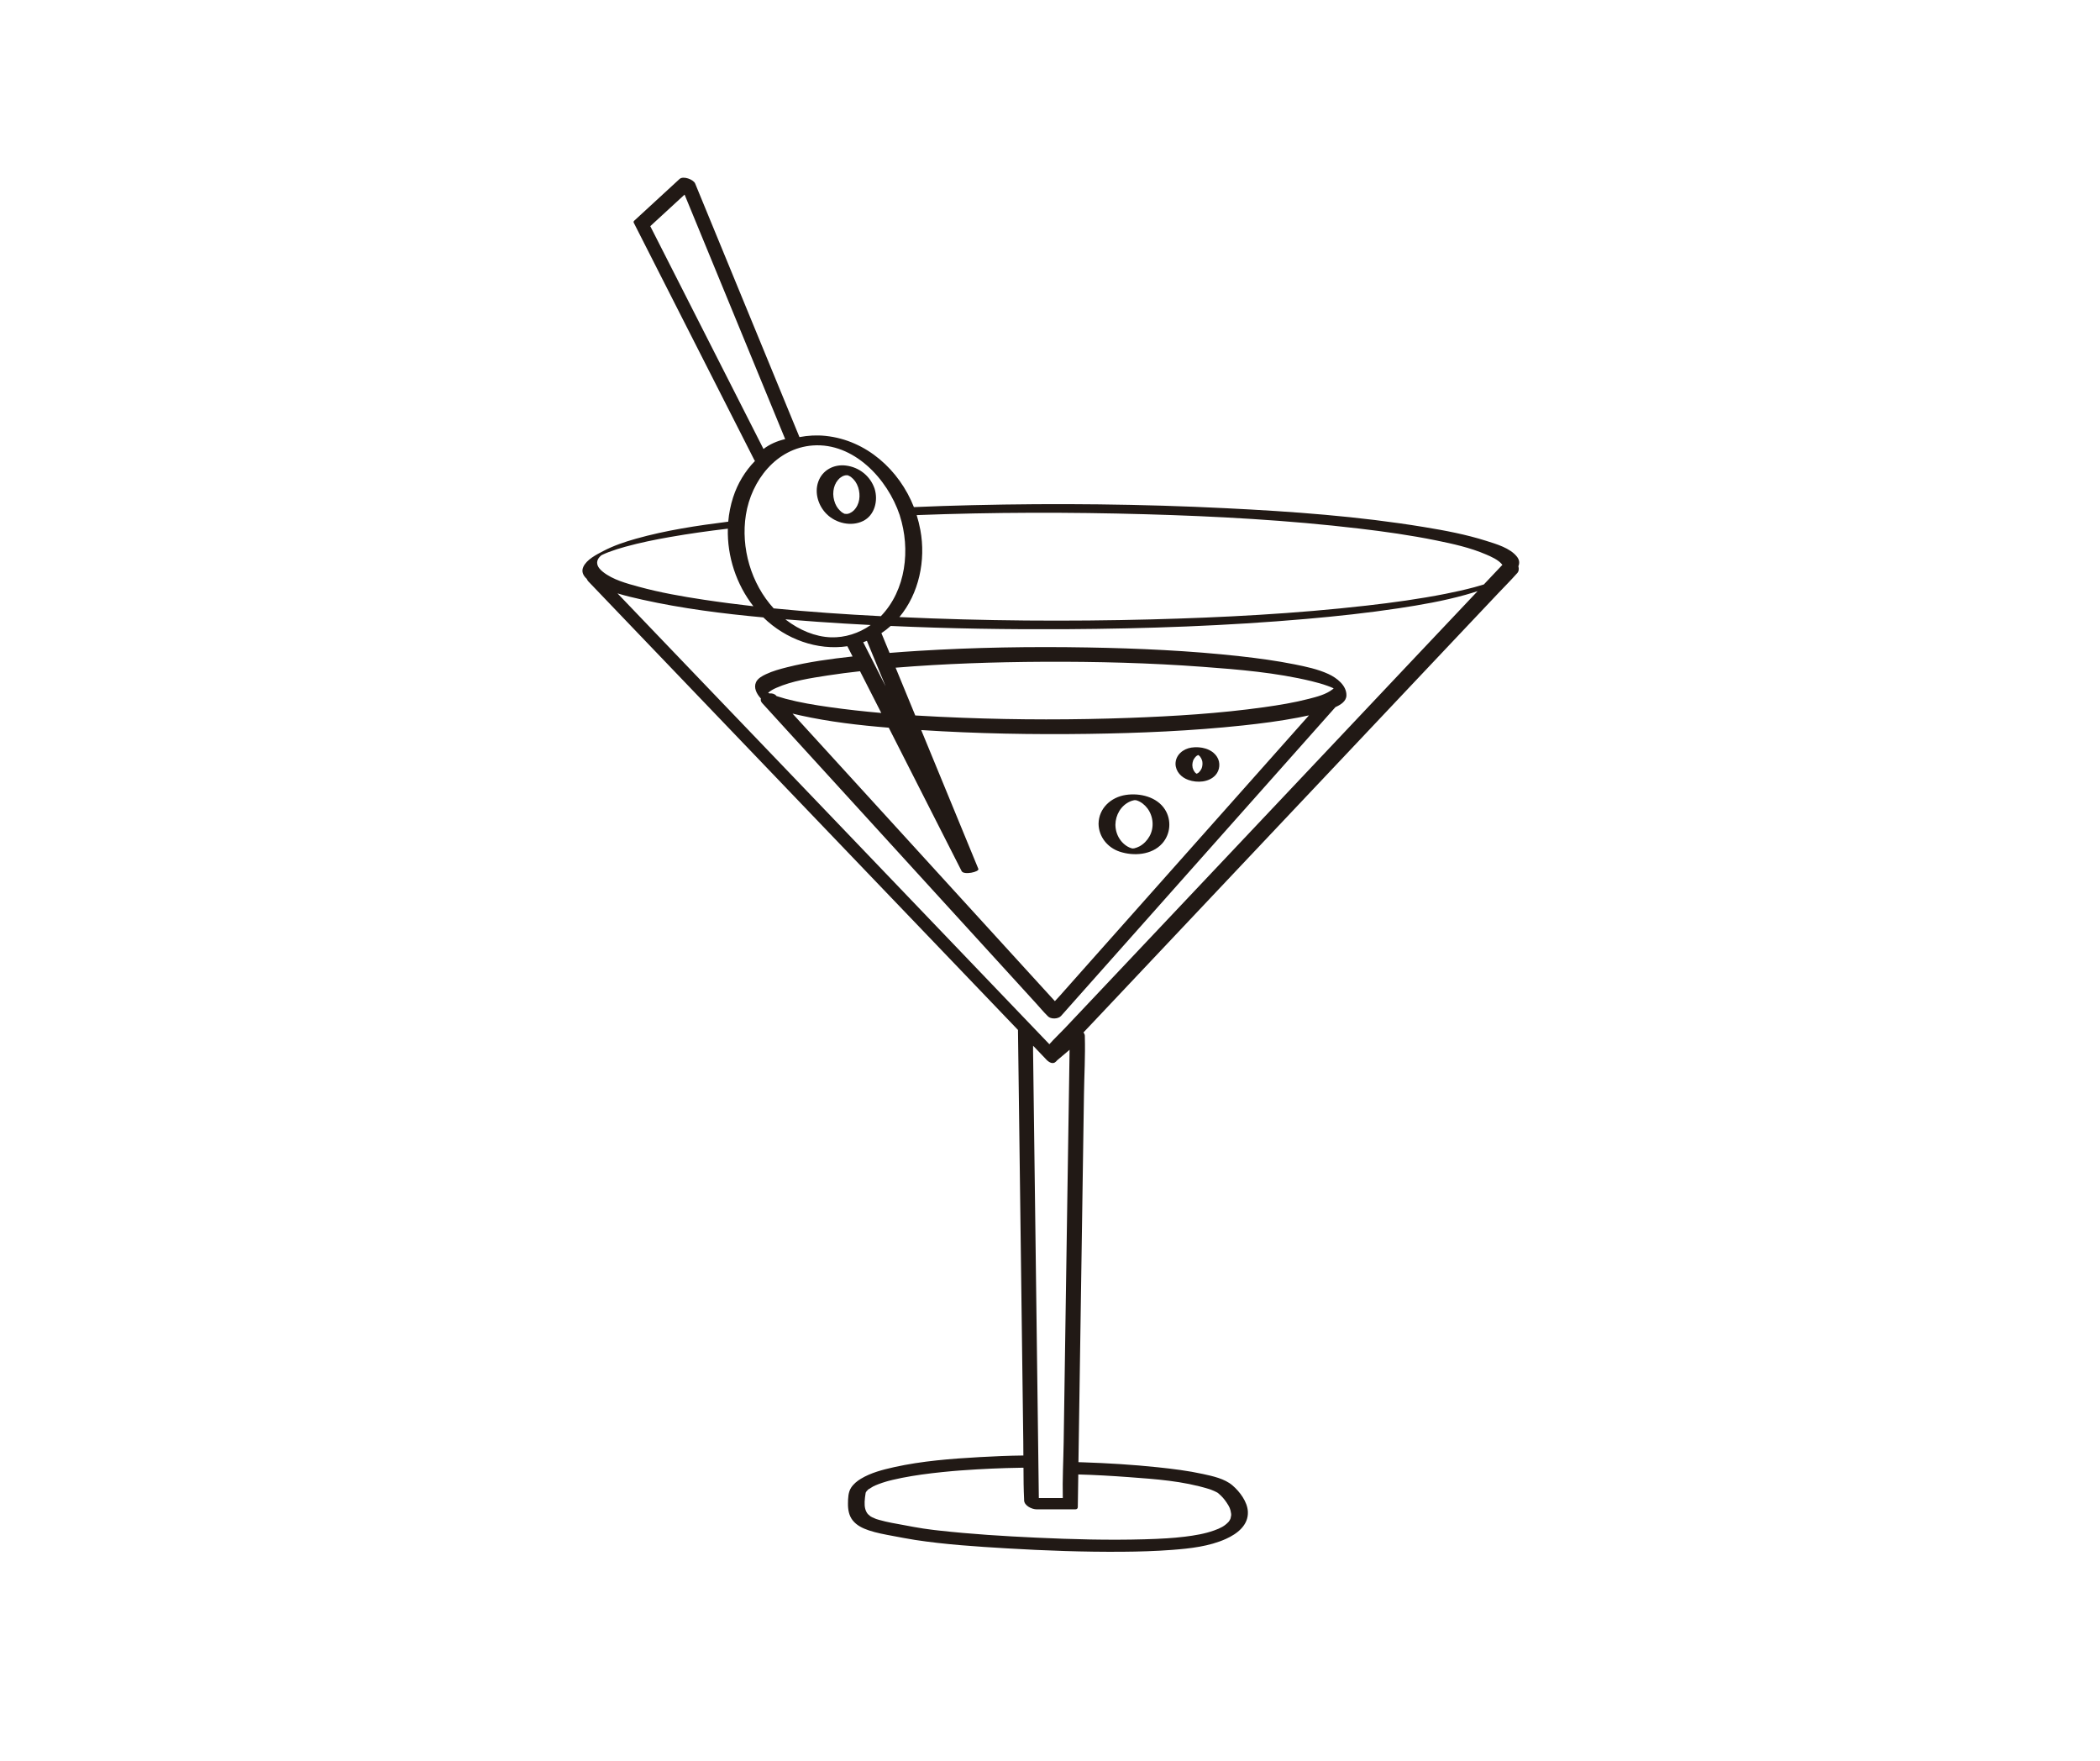
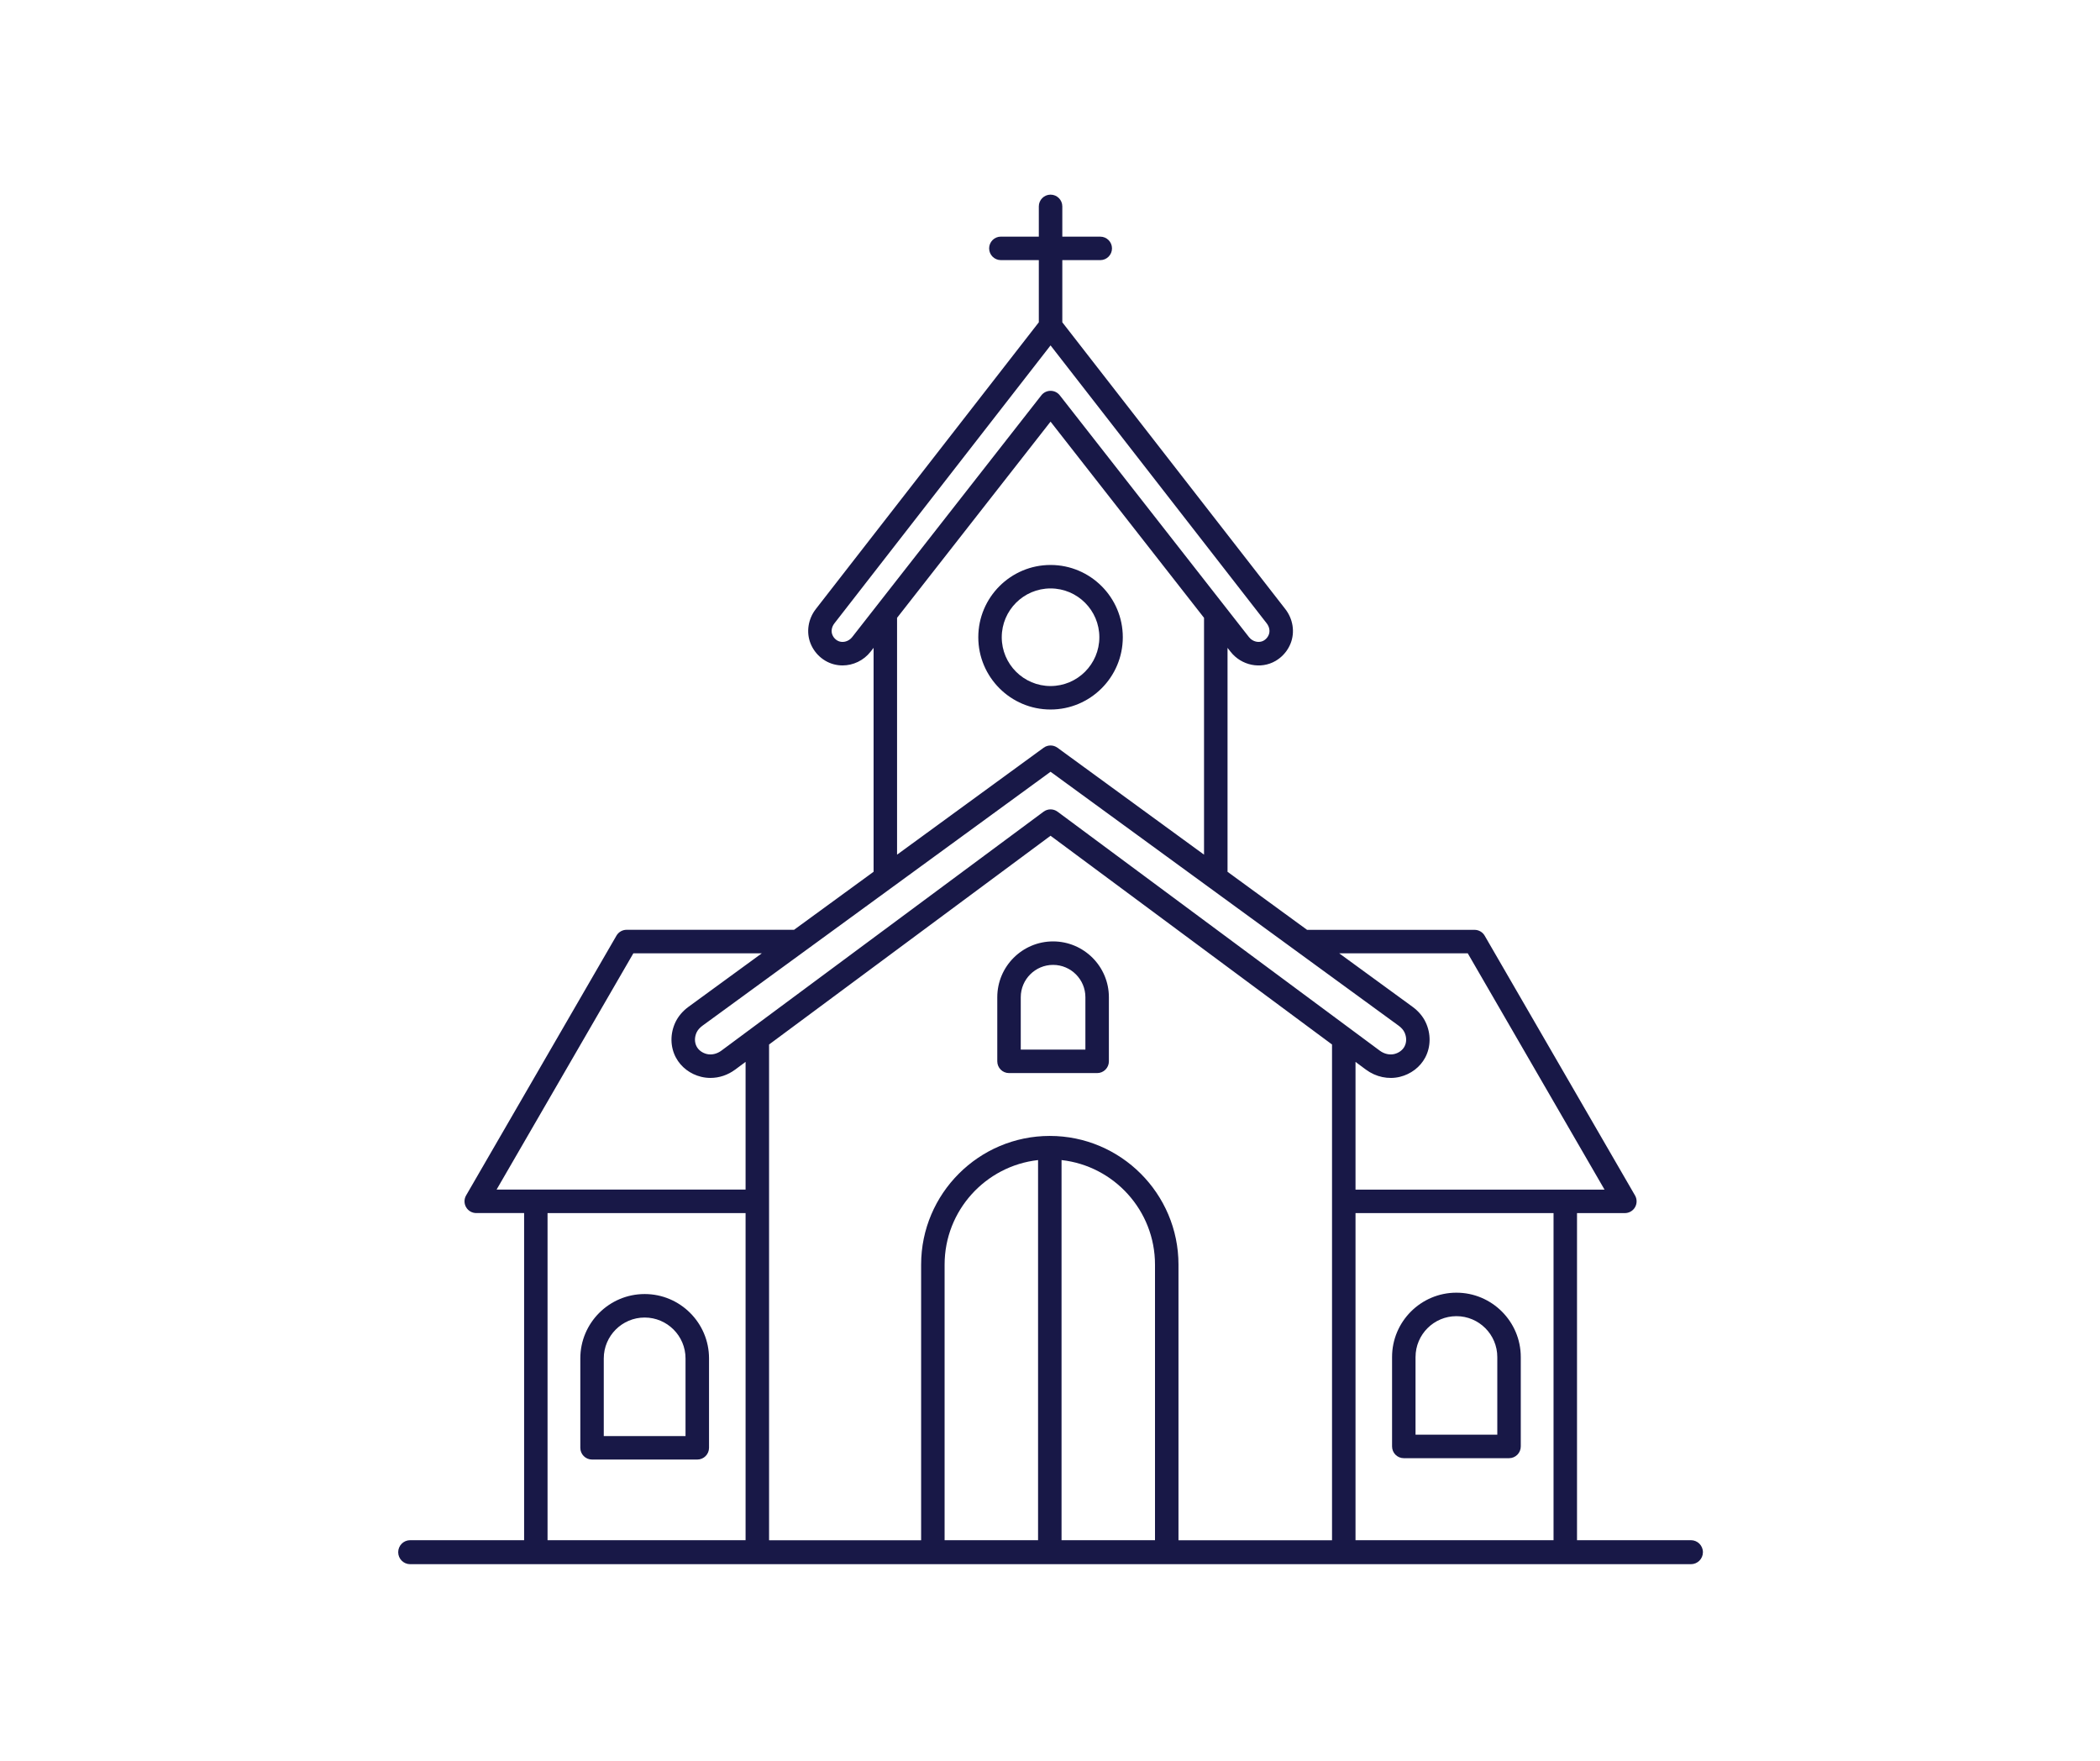
<svg xmlns="http://www.w3.org/2000/svg" width="940" zoomAndPan="magnify" viewBox="0 0 705 591" height="788" preserveAspectRatio="xMidYMid meet" version="1.0">
  <defs>
-     <clipPath id="7cf31d3024">
-       <path d="M 195 59 L 510.211 59 L 510.211 520.969 L 195 520.969 Z M 195 59 " clip-rule="nonzero" />
+     <clipPath id="761c671f29">
+       <path d="M 133.68 65.324 L 571.688 65.324 L 571.688 525.043 L 133.68 525.043 Z M 133.68 65.324 " clip-rule="nonzero" />
    </clipPath>
  </defs>
-   <g clip-path="url(#7cf31d3024)">
-     <path fill="#211915" d="M 509.258 186.844 C 506.938 183.914 502.324 182.605 498.941 181.535 C 492.148 179.379 485.074 178.047 478.055 176.898 C 456.113 173.285 433.805 171.676 411.609 170.582 C 383.246 169.176 354.812 168.879 326.422 169.555 C 319.883 169.703 313.348 169.93 306.809 170.207 C 301.895 157.723 290.859 147.746 277.184 146.309 C 274.262 146 271.277 146.16 268.391 146.707 C 264.633 137.566 260.879 128.43 257.109 119.289 C 250.68 103.652 244.238 88.016 237.809 72.387 C 236.328 68.793 234.848 65.199 233.375 61.605 C 232.797 60.211 229.352 58.957 228.129 60.082 C 223.062 64.75 217.996 69.414 212.918 74.082 C 212.723 74.254 212.672 74.457 212.734 74.703 C 217.297 83.691 221.871 92.668 226.43 101.656 C 233.711 115.965 240.977 130.285 248.254 144.594 C 249.918 147.863 251.582 151.148 253.246 154.418 C 253.301 154.527 253.387 154.613 253.461 154.719 C 250.121 158.129 247.609 162.312 246.129 166.895 C 245.258 169.562 244.723 172.32 244.477 175.098 C 234.043 176.406 223.555 177.984 213.441 180.836 C 209.719 181.887 206.016 183.133 202.57 184.934 C 200.273 186.137 196.922 187.789 195.805 190.32 C 195.109 191.906 195.828 193.234 196.977 194.285 C 197.117 194.621 197.297 194.918 197.512 195.145 C 198.875 196.57 200.25 198 201.613 199.426 C 205.34 203.309 209.051 207.191 212.777 211.086 C 218.316 216.867 223.844 222.637 229.383 228.418 C 236.102 235.434 242.832 242.457 249.555 249.473 C 256.918 257.164 264.281 264.844 271.645 272.531 C 279.082 280.289 286.512 288.055 293.949 295.809 C 300.918 303.082 307.883 310.352 314.848 317.613 C 320.711 323.727 326.559 329.844 332.422 335.957 C 335.535 339.207 338.648 342.445 341.75 345.695 C 341.812 350.426 341.867 355.145 341.934 359.875 C 342.094 372.574 342.254 385.273 342.426 397.961 C 342.617 413.312 342.824 428.648 343.016 444 C 343.188 457.266 343.359 470.535 343.531 483.812 C 343.555 485.379 343.555 486.957 343.562 488.531 C 338.668 488.586 333.773 488.789 328.891 489.07 C 319.281 489.617 309.547 490.355 300.133 492.449 C 296.332 493.297 292.371 494.312 289.012 496.34 C 287.734 497.113 286.531 498.09 285.715 499.355 C 284.73 500.898 284.695 502.918 284.676 504.676 C 284.652 506.648 284.988 508.664 286.23 510.266 C 287.617 512.035 289.633 512.969 291.719 513.676 C 294.324 514.543 297.043 515.027 299.734 515.531 C 302.215 515.992 304.695 516.484 307.195 516.871 C 317.395 518.426 327.75 519.09 338.047 519.703 C 350.926 520.465 363.84 520.938 376.742 520.84 C 382.355 520.797 387.961 520.637 393.555 520.207 C 399.598 519.746 405.973 519.039 411.555 516.527 C 415.332 514.824 419.145 511.949 418.93 507.391 C 418.77 504.055 416.203 500.652 413.754 498.562 C 411.094 496.289 407.141 495.461 403.824 494.734 C 398.824 493.641 393.723 493.016 388.648 492.48 C 380.316 491.602 371.945 491.098 363.57 490.816 C 363.09 490.809 362.605 490.785 362.121 490.773 C 362.102 490.773 362.07 490.773 362.047 490.773 C 362.047 490.539 362.059 490.312 362.059 490.078 C 362.25 477.465 362.445 464.852 362.629 452.238 C 362.852 437.039 363.09 421.828 363.316 406.629 C 363.508 393.488 363.711 380.34 363.906 367.199 C 364 360.82 364.379 354.371 364.195 347.992 C 364.195 347.906 364.195 347.809 364.195 347.723 C 364.207 347.305 364.012 346.906 363.734 346.543 C 365.793 344.363 367.844 342.188 369.906 340.012 C 375.445 334.145 380.992 328.266 386.531 322.398 C 393.328 315.199 400.133 308.004 406.926 300.797 C 414.344 292.945 421.75 285.094 429.168 277.242 C 436.652 269.316 444.133 261.391 451.625 253.473 C 458.602 246.082 465.578 238.691 472.566 231.301 C 478.473 225.059 484.363 218.809 490.27 212.562 C 494.52 208.07 498.758 203.574 503.012 199.082 C 505.027 196.945 507.133 194.867 509.074 192.668 C 509.16 192.57 509.246 192.484 509.332 192.398 C 509.91 191.789 509.988 190.898 509.742 190.051 C 510.16 189.062 510.148 187.969 509.258 186.844 Z M 384.406 172.598 C 408.387 173.273 432.41 174.582 456.25 177.406 C 464.883 178.422 473.5 179.637 482.016 181.363 C 487.703 182.52 493.543 183.797 498.887 186.102 C 500.488 186.789 503.105 187.895 504.375 189.59 C 503.48 190.531 502.602 191.465 501.711 192.398 C 500.531 193.652 499.34 194.91 498.156 196.164 C 497.137 196.484 496.109 196.785 495.078 197.066 C 491.836 197.934 488.562 198.664 485.266 199.316 C 476.508 201.043 467.652 202.258 458.785 203.266 C 434.773 206 410.59 207.266 386.438 207.898 C 358.43 208.629 330.371 208.414 302.387 207.137 C 302.238 207.125 302.086 207.125 301.938 207.117 C 308.527 199.242 310.867 188.055 308.977 177.898 C 308.668 176.203 308.246 174.539 307.742 172.891 C 333.281 171.922 358.859 171.879 384.406 172.598 Z M 244.969 128.363 C 237.691 114.059 230.426 99.738 223.148 85.43 C 221.535 82.254 219.926 79.078 218.305 75.914 C 222.148 72.387 225.98 68.848 229.824 65.316 C 233.258 73.664 236.691 82.008 240.129 90.352 C 246.559 105.992 253 121.629 259.43 137.258 C 260.812 140.637 262.207 144.004 263.594 147.383 C 260.953 148.004 258.418 149.066 256.316 150.707 C 252.535 143.254 248.758 135.809 244.969 128.363 Z M 250.402 172.812 C 252.227 161.293 260.621 150.395 272.898 149.516 C 286.555 148.539 297.953 160.648 302.055 172.93 C 302.066 172.973 302.074 173.008 302.086 173.051 C 302.086 173.051 302.086 173.059 302.086 173.059 C 305.703 184.398 304.18 198.051 295.723 206.816 C 283.711 206.203 271.699 205.387 259.73 204.199 C 252.141 195.895 248.652 183.852 250.402 172.812 Z M 355.758 334.281 C 355.23 334.871 354.684 335.453 354.137 336.031 C 351.723 333.383 349.297 330.73 346.879 328.082 C 339.238 319.707 331.586 311.316 323.941 302.941 C 314.719 292.836 305.5 282.734 296.277 272.617 C 288.281 263.855 280.285 255.094 272.289 246.328 C 270.215 244.055 268.145 241.793 266.074 239.52 C 266.941 239.734 267.812 239.926 268.68 240.121 C 278.418 242.273 288.398 243.434 298.371 244.25 C 304.922 257.129 311.457 270 318.004 282.883 C 319.617 286.047 321.227 289.223 322.836 292.387 C 323.555 293.805 328.867 292.645 328.449 291.637 C 324.746 282.637 321.043 273.637 317.34 264.648 C 314.645 258.117 311.961 251.574 309.266 245.043 C 327.922 246.242 346.656 246.586 365.344 246.32 C 382.68 246.07 400.059 245.332 417.297 243.488 C 423.48 242.82 429.664 242.027 435.781 240.859 C 436.996 240.625 438.219 240.375 439.441 240.109 C 438.359 241.332 437.273 242.555 436.188 243.766 C 428.719 252.164 421.258 260.562 413.785 268.973 C 404.793 279.098 395.797 289.211 386.801 299.336 C 379.02 308.09 371.246 316.844 363.465 325.594 C 360.91 328.48 358.332 331.375 355.758 334.281 Z M 291.031 215.086 C 293.125 220.168 295.215 225.254 297.309 230.348 C 296.16 228.086 295.012 225.82 293.863 223.57 C 292.512 220.898 291.148 218.238 289.797 215.566 C 290.203 215.406 290.621 215.246 291.031 215.086 Z M 295.859 239.305 C 290.031 238.789 284.215 238.156 278.43 237.332 C 273.48 236.633 268.52 235.816 263.691 234.531 C 262.691 234.262 261.703 233.961 260.715 233.641 C 260.707 233.629 260.707 233.621 260.695 233.621 C 260.641 233.566 260.586 233.5 260.535 233.449 C 260.008 232.867 259.148 232.664 258.289 232.738 C 258.152 232.676 258.012 232.621 257.871 232.559 C 257.871 232.559 257.859 232.559 257.859 232.559 C 258.57 231.883 259.609 231.312 260.598 230.883 C 265.988 228.504 272.129 227.613 277.891 226.711 C 281.488 226.152 285.105 225.703 288.723 225.297 C 291.105 229.949 293.488 234.629 295.859 239.305 Z M 449.254 232 C 449.254 232 449.262 232.012 449.262 232.012 C 449.285 232.031 449.273 232.02 449.254 232 Z M 447.406 231.336 C 445.195 233.094 442.07 233.875 439.398 234.562 C 434.461 235.84 429.406 236.664 424.359 237.375 C 409.375 239.477 394.207 240.398 379.094 240.957 C 360.504 241.633 341.879 241.633 323.285 240.922 C 317.953 240.719 312.617 240.473 307.27 240.141 C 305.07 234.801 302.871 229.457 300.668 224.105 C 317.199 222.754 333.797 222.207 350.367 222.121 C 368.168 222.035 385.996 222.496 403.75 223.816 C 415.922 224.715 428.352 225.746 440.258 228.621 C 442.082 229.062 443.898 229.555 445.656 230.199 C 446.324 230.434 446.977 230.691 447.621 230.992 C 447.652 231.004 447.688 231.023 447.73 231.047 C 447.621 231.152 447.516 231.25 447.406 231.336 Z M 278.953 213.914 C 273.609 213.734 268.316 211.438 263.98 208.125 C 263.871 208.047 263.785 207.953 263.68 207.875 C 267.285 208.168 270.895 208.445 274.488 208.703 C 280.426 209.121 286.359 209.477 292.309 209.785 C 288.391 212.555 283.633 214.066 278.953 213.914 Z M 200.926 187.41 C 201.129 187.09 201.336 186.898 201.625 186.605 C 201.559 186.672 201.613 186.617 201.688 186.543 C 201.723 186.512 201.773 186.469 201.828 186.438 C 201.723 186.5 201.895 186.371 202.086 186.273 C 201.301 186.648 202.59 186.016 201.945 186.352 C 201.945 186.352 201.945 186.352 201.938 186.352 C 202.055 186.285 202.418 186.113 202.484 186.082 C 203.16 185.77 203.77 185.512 204.438 185.266 C 206.242 184.59 208.074 184.023 209.934 183.508 C 214.848 182.156 219.852 181.137 224.875 180.258 C 231.328 179.121 237.82 178.219 244.324 177.449 C 244.336 177.449 244.336 177.449 244.348 177.449 C 244.102 186.746 247.18 196.133 252.922 203.48 C 247.352 202.848 241.793 202.129 236.254 201.293 C 228.934 200.188 221.602 198.898 214.461 196.945 C 210.406 195.832 205.777 194.621 202.418 191.949 C 201.559 191.262 200.668 190.363 200.496 189.223 C 200.391 188.57 200.582 187.957 200.926 187.41 Z M 358.367 399.023 C 358.141 414.223 357.906 429.434 357.68 444.633 C 357.484 457.77 357.281 470.922 357.09 484.059 C 356.992 490.281 356.648 496.566 356.797 502.797 C 354.117 502.797 351.434 502.797 348.75 502.797 C 348.695 498.488 348.641 494.176 348.586 489.863 C 348.426 477.164 348.266 464.465 348.094 451.773 C 347.898 436.426 347.695 421.09 347.504 405.738 C 347.332 392.473 347.16 379.203 346.988 365.926 C 346.934 361.527 346.871 357.117 346.816 352.719 C 346.805 352.152 346.816 351.574 346.828 350.992 C 348.242 352.473 349.648 353.953 351.066 355.422 C 351.152 355.508 351.238 355.605 351.324 355.703 C 352.129 356.539 353.492 357.387 354.512 356.305 C 354.652 356.152 354.793 356.004 354.93 355.863 C 356.316 354.695 357.691 353.523 359.074 352.355 C 359.031 355.305 358.988 358.246 358.945 361.195 C 358.754 373.797 358.559 386.41 358.367 399.023 Z M 378.859 495.785 C 388.023 496.469 397.008 497.059 405.898 499.785 C 405.949 499.797 406.156 499.871 406.242 499.902 C 406.348 499.945 406.465 499.977 406.574 500.02 C 406.906 500.148 407.238 500.277 407.57 500.43 C 407.871 500.559 408.164 500.695 408.453 500.855 C 408.582 500.934 408.711 501.008 408.84 501.082 C 408.848 501.094 408.859 501.094 408.871 501.094 C 408.883 501.105 408.891 501.113 408.914 501.137 C 410.223 502.262 410.879 502.98 411.781 504.312 C 412.777 505.793 413.078 506.477 413.305 508.043 C 413.324 508.16 413.324 508.27 413.324 508.387 C 413.324 508.473 413.324 508.578 413.316 508.621 C 413.273 508.945 413.219 509.254 413.133 509.578 C 413.121 509.621 413.09 509.719 413.059 509.793 C 413.004 509.91 412.949 510.039 412.887 510.145 C 412.789 510.297 412.703 510.445 412.605 510.598 C 412.574 510.648 412.543 510.691 412.52 510.715 C 412.477 510.77 412.434 510.812 412.391 510.863 C 411.113 512.215 409.738 512.926 407.637 513.676 C 404.449 514.824 401.055 515.371 397.707 515.789 C 395.516 516.055 393.512 516.219 391.812 516.324 C 389.293 516.484 386.77 516.594 384.246 516.656 C 372.137 517 360.008 516.668 347.91 516.109 C 336.996 515.605 326.066 514.93 315.215 513.719 C 314.711 513.664 314.215 513.602 313.711 513.547 C 313.668 513.547 313.367 513.504 313.262 513.492 C 313.09 513.473 312.93 513.449 312.758 513.43 C 311.832 513.309 310.91 513.191 309.988 513.051 C 307.828 512.73 305.684 512.312 303.547 511.914 C 300.746 511.402 297.91 510.941 295.172 510.156 C 294.914 510.082 294.668 510.008 294.41 509.93 C 294.324 509.91 294.281 509.887 294.238 509.879 C 294.195 509.867 294.164 509.844 294.09 509.824 C 293.672 509.664 293.254 509.492 292.844 509.289 C 292.66 509.191 292.48 509.094 292.297 508.988 C 292.266 508.965 292.242 508.957 292.223 508.945 C 292.199 508.922 292.18 508.914 292.145 508.879 C 291.965 508.742 291.168 507.988 291.438 508.301 C 290.406 507.078 290.215 505.707 290.27 504.031 C 290.301 503.035 290.461 502.059 290.613 501.07 C 290.621 501.027 290.621 501.008 290.621 500.984 C 290.645 500.953 290.664 500.934 290.699 500.891 C 290.75 500.805 290.824 500.688 290.867 500.602 C 290.879 500.59 290.879 500.578 290.879 500.566 C 291.039 500.395 291.211 500.223 291.375 500.055 C 291.426 499.988 291.469 499.957 291.492 499.914 C 291.523 499.902 291.555 499.883 291.609 499.848 C 292.113 499.516 292.617 499.207 293.145 498.914 C 293.297 498.852 293.746 498.625 293.863 498.574 C 294.219 498.422 294.574 498.281 294.926 498.145 C 295.773 497.82 296.621 497.543 297.492 497.285 C 297.707 497.223 297.922 497.156 298.137 497.102 C 298.191 497.094 298.211 497.082 298.242 497.07 C 298.266 497.07 298.266 497.059 298.285 497.059 C 298.738 496.941 299.199 496.824 299.648 496.719 C 300.691 496.469 301.742 496.234 302.805 496.031 C 304.996 495.602 307.195 495.238 309.406 494.926 C 311.738 494.605 314.066 494.324 316.395 494.09 C 317.523 493.973 318.648 493.863 319.777 493.766 C 320.336 493.715 320.895 493.672 321.449 493.629 C 321.73 493.605 322.008 493.586 322.289 493.562 C 322.449 493.555 322.598 493.543 322.762 493.531 C 322.805 493.531 322.848 493.52 322.91 493.52 C 329.535 493.039 336.18 492.738 342.824 492.641 C 343.082 492.641 343.34 492.629 343.598 492.629 C 343.605 496.191 343.637 499.754 343.809 503.293 C 343.809 503.379 343.809 503.465 343.809 503.551 C 343.832 505.383 346.441 506.605 347.996 506.605 C 352.332 506.605 356.672 506.605 361.016 506.605 C 361.285 506.605 361.445 506.531 361.566 506.426 C 361.586 506.414 361.609 506.402 361.617 506.383 C 361.652 506.348 361.672 506.316 361.695 506.285 C 361.77 506.176 361.832 506.039 361.832 505.855 C 361.887 502.199 361.941 498.551 361.996 494.895 C 367.598 495.043 373.234 495.367 378.859 495.785 Z M 473.844 221.918 C 467.051 229.113 460.246 236.312 453.449 243.52 C 446.031 251.371 438.625 259.223 431.207 267.074 C 423.727 275 416.246 282.926 408.754 290.844 C 401.773 298.234 394.797 305.621 387.809 313.012 C 381.906 319.254 376.012 325.508 370.109 331.75 C 365.859 336.246 361.617 340.738 357.367 345.234 C 355.727 346.973 353.891 348.668 352.289 350.488 C 351.57 349.738 350.852 348.988 350.133 348.238 C 346.406 344.355 342.695 340.473 338.969 336.59 C 333.43 330.809 327.902 325.035 322.363 319.254 C 315.645 312.242 308.914 305.215 302.195 298.199 C 294.828 290.512 287.465 282.832 280.102 275.141 C 272.664 267.383 265.234 259.617 257.797 251.863 C 250.832 244.594 243.863 237.32 236.898 230.059 C 231.035 223.945 225.188 217.832 219.324 211.719 C 215.32 207.535 211.309 203.352 207.305 199.168 C 210.082 200.016 212.926 200.668 215.707 201.293 C 229.02 204.25 242.641 205.977 256.273 207.234 C 256.293 207.254 256.305 207.266 256.316 207.285 C 263.777 214.547 274.371 218.41 284.473 216.906 C 285.051 218.055 285.629 219.203 286.223 220.34 C 278.848 221.156 271.441 222.141 264.25 223.957 C 261.832 224.566 259.375 225.23 257.121 226.305 C 255.887 226.883 254.383 227.688 253.793 229.008 C 252.965 230.852 253.996 232.891 255.445 234.457 C 255.297 234.93 255.391 235.465 255.898 236.012 C 259.062 239.488 262.242 242.961 265.406 246.438 C 273.051 254.812 280.703 263.203 288.348 271.578 C 297.566 281.684 306.789 291.785 316.008 301.902 C 324.004 310.664 332.004 319.426 340 328.191 C 342.609 331.055 345.215 333.906 347.824 336.77 C 349.082 338.145 350.273 339.602 351.594 340.902 C 351.645 340.953 351.699 341.02 351.754 341.07 C 352.742 342.156 355.266 342.07 356.219 340.988 C 359.332 337.488 362.434 333.992 365.547 330.484 C 373.02 322.086 380.477 313.688 387.949 305.281 C 396.945 295.152 405.941 285.039 414.934 274.914 C 422.719 266.16 430.488 257.41 438.273 248.656 C 441.621 244.883 444.98 241.117 448.328 237.34 C 450.016 236.578 451.957 235.434 452.012 233.438 C 452.109 230.047 448.727 227.504 445.988 226.238 C 442.414 224.59 438.445 223.762 434.609 222.988 C 428.609 221.789 422.535 220.961 416.461 220.285 C 399.414 218.387 382.238 217.617 365.105 217.316 C 346.129 216.984 327.117 217.293 308.184 218.465 C 305.008 218.656 301.816 218.891 298.641 219.148 C 297.727 216.941 296.816 214.719 295.902 212.512 C 297.008 211.77 298.051 210.965 299.016 210.098 C 318.691 210.988 338.398 211.297 358.098 211.18 C 384.934 211.02 411.812 210.074 438.551 207.738 C 448.879 206.836 459.203 205.723 469.453 204.176 C 477 203.039 484.559 201.719 491.91 199.672 C 493.297 199.285 494.68 198.867 496.055 198.418 C 494.195 200.379 492.34 202.352 490.484 204.316 C 484.934 210.184 479.383 216.051 473.844 221.918 Z M 473.844 221.918 " fill-opacity="1" fill-rule="nonzero" />
+   <g clip-path="url(#761c671f29)">
+     <path fill="#181847" d="M 471.277 489.434 L 506.605 489.434 C 508.785 489.434 510.547 487.668 510.547 485.492 L 510.547 455.488 C 510.547 443.574 500.855 433.883 488.941 433.883 C 477.027 433.883 467.336 443.574 467.336 455.488 L 467.336 485.492 C 467.336 487.668 469.102 489.434 471.277 489.434 Z M 475.219 455.488 C 475.219 447.922 481.375 441.766 488.941 441.766 C 496.508 441.766 502.664 447.922 502.664 455.488 L 502.664 481.551 L 475.215 481.551 L 475.215 455.488 Z M 216.426 434.34 C 204.512 434.34 194.82 444.031 194.82 455.945 L 194.82 485.949 C 194.82 488.125 196.582 489.891 198.762 489.891 L 234.09 489.891 C 236.266 489.891 238.031 488.125 238.031 485.949 L 238.031 455.945 C 238.031 444.031 228.34 434.34 216.426 434.34 Z M 230.148 482.004 L 202.695 482.004 L 202.695 455.945 C 202.695 448.379 208.855 442.223 216.418 442.223 C 223.984 442.223 230.141 448.379 230.141 455.945 L 230.141 482.004 Z M 376.941 213.887 C 376.941 200.508 366.062 189.629 352.684 189.629 C 339.305 189.629 328.426 200.508 328.426 213.887 C 328.426 227.266 339.305 238.145 352.684 238.145 C 366.062 238.145 376.941 227.266 376.941 213.887 Z M 336.301 213.887 C 336.301 204.855 343.648 197.504 352.684 197.504 C 361.719 197.504 369.066 204.852 369.066 213.887 C 369.066 222.922 361.719 230.266 352.684 230.266 C 343.648 230.266 336.301 222.922 336.301 213.887 Z M 353.535 315.98 C 343.203 315.98 334.801 324.387 334.801 334.715 L 334.801 356.234 C 334.801 358.41 336.566 360.176 338.742 360.176 L 368.328 360.176 C 370.504 360.176 372.27 358.41 372.27 356.234 L 372.27 334.715 C 372.27 324.387 363.867 315.98 353.535 315.98 Z M 364.383 352.293 L 342.684 352.293 L 342.684 334.711 C 342.684 328.727 347.551 323.859 353.535 323.859 C 359.516 323.859 364.383 328.727 364.383 334.711 Z M 567.66 516.969 L 529.426 516.969 L 529.426 407.172 L 545.488 407.172 C 546.898 407.172 548.199 406.422 548.906 405.199 C 549.605 403.98 549.605 402.48 548.906 401.258 L 498.43 314.062 C 497.723 312.84 496.426 312.098 495.02 312.098 L 438.801 312.098 L 412.102 292.617 L 412.102 217.453 L 413.105 218.734 C 416.75 223.391 423.246 224.723 428.215 221.84 C 428.727 221.543 429.215 221.199 429.68 220.832 C 431.281 219.543 432.531 217.848 433.289 215.926 C 434.773 212.16 434.086 207.754 431.492 204.426 L 356.633 108.18 L 356.633 87.312 L 369.371 87.312 C 371.551 87.312 373.312 85.547 373.312 83.371 C 373.312 81.195 371.551 79.43 369.371 79.43 L 356.633 79.43 L 356.633 69.273 C 356.633 67.098 354.867 65.332 352.691 65.332 C 350.512 65.332 348.746 67.098 348.746 69.273 L 348.746 79.422 L 336.008 79.422 C 333.832 79.422 332.066 81.188 332.066 83.363 C 332.066 85.543 333.832 87.309 336.008 87.309 L 348.746 87.309 L 348.746 108.176 L 273.887 204.418 C 271.297 207.75 270.605 212.16 272.09 215.918 C 272.848 217.84 274.094 219.535 275.699 220.824 C 276.164 221.195 276.652 221.531 277.164 221.828 C 278.93 222.852 280.895 223.348 282.848 223.348 C 286.395 223.348 289.93 221.727 292.277 218.723 L 293.277 217.441 L 293.277 292.605 L 266.578 312.082 L 210.363 312.082 C 208.953 312.082 207.652 312.836 206.953 314.047 L 156.473 401.246 C 155.766 402.465 155.766 403.969 156.473 405.188 C 157.176 406.41 158.484 407.16 159.891 407.16 L 175.953 407.16 L 175.953 516.957 L 137.707 516.957 C 135.48 516.957 133.68 518.758 133.68 520.988 C 133.68 523.215 135.48 525.016 137.707 525.016 L 567.664 525.016 C 569.891 525.016 571.695 523.215 571.695 520.988 C 571.695 518.758 569.891 516.957 567.664 516.957 Z M 521.547 516.969 L 455.066 516.969 L 455.066 407.172 L 521.547 407.172 Z M 348.492 516.969 L 317.117 516.969 L 317.117 424.461 C 317.117 406.32 330.863 391.34 348.492 389.371 Z M 356.375 516.969 L 356.375 389.371 C 374.004 391.336 387.75 406.32 387.75 424.461 L 387.75 516.969 Z M 352.434 381.27 C 328.613 381.27 309.234 400.645 309.234 424.465 L 309.234 516.977 L 258.188 516.977 L 258.188 350.582 L 352.684 280.516 L 447.18 350.582 L 447.18 516.977 L 395.633 516.977 L 395.633 424.465 C 395.633 400.645 376.254 381.27 352.434 381.27 Z M 352.684 259.035 L 469.57 344.289 C 470.453 344.934 471.113 345.691 471.492 346.473 C 472.254 348.074 472.262 349.863 471.504 351.266 C 470.848 352.492 469.605 353.406 468.105 353.773 C 466.516 354.164 464.703 353.75 463.238 352.668 L 355.035 272.438 C 353.641 271.406 351.734 271.406 350.344 272.438 L 242.145 352.668 C 240.68 353.75 238.859 354.164 237.273 353.773 C 235.773 353.406 234.535 352.492 233.875 351.266 C 233.121 349.863 233.125 348.066 233.891 346.473 C 234.266 345.691 234.93 344.934 235.809 344.289 L 352.695 259.035 Z M 492.746 319.973 L 538.664 399.289 L 455.066 399.289 L 455.066 356.422 L 458.539 359 C 461.91 361.5 466.086 362.383 469.977 361.434 C 473.645 360.531 476.723 358.191 478.438 355.008 C 480.375 351.402 480.438 346.949 478.598 343.086 C 477.668 341.121 476.145 339.34 474.207 337.926 L 449.598 319.98 L 492.734 319.98 Z M 286.062 213.867 C 284.848 215.414 282.676 215.918 281.121 215.012 C 280.949 214.914 280.781 214.801 280.633 214.676 C 280.094 214.242 279.672 213.672 279.422 213.027 C 278.953 211.84 279.219 210.395 280.105 209.25 L 352.684 115.934 L 425.27 209.25 C 426.156 210.395 426.418 211.84 425.949 213.023 C 425.695 213.668 425.273 214.238 424.742 214.668 C 424.586 214.793 424.422 214.906 424.254 215.008 C 422.695 215.914 420.523 215.406 419.312 213.859 L 355.793 132.695 C 355.051 131.738 353.902 131.18 352.691 131.18 C 351.477 131.18 350.332 131.738 349.586 132.695 L 286.07 213.859 Z M 301.156 207.371 L 352.684 141.523 L 404.211 207.371 L 404.211 286.863 L 355.004 250.973 C 353.621 249.965 351.746 249.965 350.363 250.973 L 301.156 286.863 Z M 212.621 319.973 L 255.758 319.973 L 231.156 337.918 C 229.215 339.332 227.699 341.117 226.762 343.082 C 224.922 346.941 224.984 351.398 226.926 355 C 228.641 358.184 231.723 360.531 235.387 361.426 C 236.41 361.676 237.457 361.801 238.508 361.801 C 241.43 361.801 244.344 360.84 246.828 358.992 L 250.301 356.414 L 250.301 399.281 L 166.711 399.281 L 212.629 319.969 Z M 183.82 407.172 L 250.301 407.172 L 250.301 516.969 L 183.82 516.969 Z M 183.82 407.172 " fill-opacity="1" fill-rule="nonzero" />
  </g>
-   <path fill="#211915" d="M 201.902 186.383 C 201.914 186.383 201.926 186.371 201.938 186.359 C 201.938 186.359 201.938 186.359 201.945 186.359 C 201.938 186.359 201.926 186.371 201.902 186.383 Z M 201.902 186.383 " fill-opacity="1" fill-rule="nonzero" />
-   <path fill="#211915" d="M 201.945 186.359 C 201.902 186.383 201.871 186.414 201.828 186.438 C 201.852 186.426 201.895 186.395 201.945 186.359 Z M 201.945 186.359 " fill-opacity="1" fill-rule="nonzero" />
-   <path fill="#211915" d="M 201.945 186.359 C 201.969 186.352 201.969 186.352 201.98 186.34 C 201.98 186.34 201.957 186.352 201.945 186.359 Z M 201.945 186.359 " fill-opacity="1" fill-rule="nonzero" />
-   <path fill="#211915" d="M 283.238 172.309 C 283 172.16 283.074 172.215 283.238 172.309 Z M 283.238 172.309 " fill-opacity="1" fill-rule="nonzero" />
-   <path fill="#211915" d="M 289.699 174.895 C 293.68 172.965 294.863 167.996 293.617 164.027 C 292.168 159.781 288.465 156.82 284 156.262 C 279.93 155.75 276.047 157.797 274.684 161.746 C 273.363 165.531 274.77 169.852 277.57 172.59 C 280.648 175.613 285.727 176.824 289.699 174.895 Z M 283.516 172.449 C 283.625 172.48 283.773 172.512 283.773 172.512 C 283.719 172.535 283.625 172.504 283.516 172.449 Z M 283.934 172.523 C 283.934 172.523 283.926 172.523 283.914 172.523 C 283.926 172.535 283.926 172.523 283.934 172.523 Z M 279.793 164.746 C 279.965 163.387 280.426 162.152 281.305 161.113 C 281.777 160.555 282.023 160.34 282.637 159.984 C 282.754 159.922 282.871 159.855 283 159.793 C 283.043 159.77 283.055 159.762 283.086 159.75 C 283.098 159.75 283.129 159.738 283.16 159.727 C 283.324 159.676 283.484 159.633 283.645 159.578 C 283.688 159.555 283.711 159.555 283.742 159.547 C 283.762 159.547 283.773 159.547 283.805 159.547 C 283.945 159.535 284.105 159.535 284.246 159.512 C 284.32 159.512 284.395 159.523 284.48 159.523 C 284.504 159.523 284.504 159.523 284.523 159.523 C 284.602 159.547 284.676 159.555 284.75 159.578 C 284.773 159.59 284.793 159.598 284.824 159.621 C 284.922 159.664 285.234 159.836 285.254 159.836 C 285.426 159.941 285.609 160.059 285.652 160.07 C 286.801 160.949 287.594 162.066 288.109 163.59 C 288.957 166.27 288.648 169.34 286.586 171.367 C 286.223 171.719 285.812 172 285.211 172.277 C 285.18 172.289 285.16 172.297 285.148 172.309 C 285.117 172.32 285.094 172.32 285.039 172.34 C 284.91 172.375 284.781 172.418 284.652 172.449 C 284.609 172.469 284.59 172.469 284.559 172.48 C 284.535 172.48 284.523 172.48 284.492 172.48 C 284.32 172.492 284.148 172.504 283.969 172.523 C 283.969 172.523 283.957 172.523 283.957 172.523 C 284.523 172.461 283.805 172.449 283.699 172.469 C 283.656 172.461 283.613 172.461 283.602 172.449 C 283.539 172.438 283.484 172.426 283.453 172.418 C 283.375 172.383 283.301 172.34 283.227 172.297 C 283.246 172.309 283.258 172.32 283.281 172.332 C 283.141 172.246 282.988 172.16 282.84 172.074 C 282.754 172.02 282.668 171.965 282.582 171.914 C 281.625 171.109 280.918 170.293 280.383 168.984 C 279.855 167.656 279.609 166.176 279.793 164.746 Z M 279.793 164.746 " fill-opacity="1" fill-rule="nonzero" />
-   <path fill="#211915" d="M 375.863 285.844 C 380.555 287.41 386.652 287.012 390.148 283.129 C 392.973 280 393.359 275.277 391.105 271.719 C 388.402 267.449 382.68 266.098 377.945 266.816 C 372.977 267.566 368.875 271.277 368.801 276.5 C 368.863 280.855 371.793 284.48 375.863 285.844 Z M 381.016 268.543 C 381.004 268.543 380.992 268.543 380.973 268.543 C 381.07 268.531 381.113 268.523 381.016 268.543 Z M 379.426 268.992 C 379.727 268.863 380.016 268.758 380.34 268.684 C 380.402 268.66 380.906 268.566 380.598 268.617 C 380.574 268.617 380.812 268.574 380.961 268.555 C 380.973 268.555 380.984 268.555 381.004 268.555 C 381.004 268.555 381.004 268.555 380.992 268.555 C 380.746 268.609 381.133 268.586 381.176 268.566 C 381.207 268.566 381.242 268.574 381.273 268.574 C 381.316 268.586 381.359 268.586 381.379 268.598 C 381.488 268.617 381.594 268.648 381.637 268.66 C 383.078 269.133 384.312 270.129 385.223 271.344 C 387.207 273.992 387.543 277.801 385.898 280.707 C 385.105 282.113 383.945 283.324 382.52 284.086 C 381.992 284.363 381.262 284.633 380.812 284.73 C 380.789 284.73 380.605 284.75 380.457 284.77 C 380.438 284.77 380.402 284.77 380.383 284.781 C 380.34 284.781 380.285 284.781 380.23 284.781 C 380.18 284.77 380.059 284.75 380.051 284.762 C 379.48 284.621 378.793 284.332 378.129 283.883 C 377.441 283.422 376.84 282.852 376.324 282.207 C 375.102 280.652 374.488 278.82 374.457 276.844 C 374.5 273.52 376.324 270.344 379.426 268.992 Z M 379.426 268.992 " fill-opacity="1" fill-rule="nonzero" />
-   <path fill="#211915" d="M 398.973 261.785 C 401.914 262.824 405.855 262.602 408.066 260.156 C 409.547 258.516 409.773 255.918 408.582 254.051 C 406.82 251.262 403.043 250.461 399.973 250.922 C 397.191 251.34 394.68 253.375 394.637 256.348 C 394.68 258.984 396.57 260.938 398.973 261.785 Z M 401.766 259.738 C 401.754 259.738 401.754 259.727 401.742 259.727 C 401.828 259.695 401.895 259.695 401.766 259.738 Z M 401.668 259.77 C 401.656 259.781 401.656 259.781 401.648 259.789 C 401.648 259.789 401.648 259.789 401.637 259.789 C 401.648 259.781 401.656 259.77 401.668 259.77 Z M 401.988 259.887 C 401.98 259.887 401.969 259.875 401.957 259.875 C 402.355 259.941 402.184 259.941 401.988 259.887 Z M 402.227 253.398 C 402.238 253.398 402.238 253.41 402.246 253.41 C 402.16 253.441 402.098 253.441 402.227 253.398 Z M 402.324 253.367 C 402.332 253.355 402.332 253.355 402.344 253.344 C 402.344 253.344 402.344 253.344 402.355 253.344 C 402.344 253.355 402.332 253.367 402.324 253.367 Z M 402 253.246 C 402.012 253.246 402.023 253.258 402.031 253.258 C 401.637 253.195 401.809 253.195 402 253.246 Z M 400.562 255.254 C 400.711 254.922 400.895 254.598 401.133 254.309 C 401.25 254.16 401.391 254.02 401.527 253.871 C 401.539 253.859 401.539 253.859 401.551 253.848 C 401.562 253.836 401.562 253.836 401.57 253.828 C 401.645 253.773 401.73 253.711 401.809 253.656 C 401.883 253.602 402.109 253.504 402.258 253.418 C 402.367 253.504 402.504 253.59 402.59 253.656 C 402.676 253.73 402.754 253.828 402.84 253.902 C 402.848 253.914 402.848 253.902 402.848 253.914 C 402.969 254.094 403.094 254.258 403.203 254.438 C 403.395 254.77 403.523 255.137 403.621 255.5 C 403.762 256.293 403.695 257.086 403.43 257.848 C 403.277 258.191 403.086 258.516 402.859 258.816 C 402.742 258.965 402.602 259.105 402.461 259.254 C 402.453 259.266 402.453 259.266 402.441 259.277 C 402.43 259.285 402.43 259.285 402.418 259.297 C 402.344 259.352 402.258 259.414 402.184 259.469 C 402.109 259.523 401.883 259.617 401.73 259.703 C 401.625 259.617 401.484 259.535 401.398 259.469 C 401.312 259.395 401.238 259.297 401.152 259.223 C 401.141 259.211 401.141 259.223 401.141 259.211 C 401.023 259.027 400.895 258.867 400.789 258.688 C 400.605 258.352 400.477 258.012 400.379 257.645 C 400.328 257.367 400.293 257.086 400.285 256.797 C 400.293 256.273 400.391 255.758 400.562 255.254 Z M 400.562 255.254 " fill-opacity="1" fill-rule="nonzero" />
</svg>
